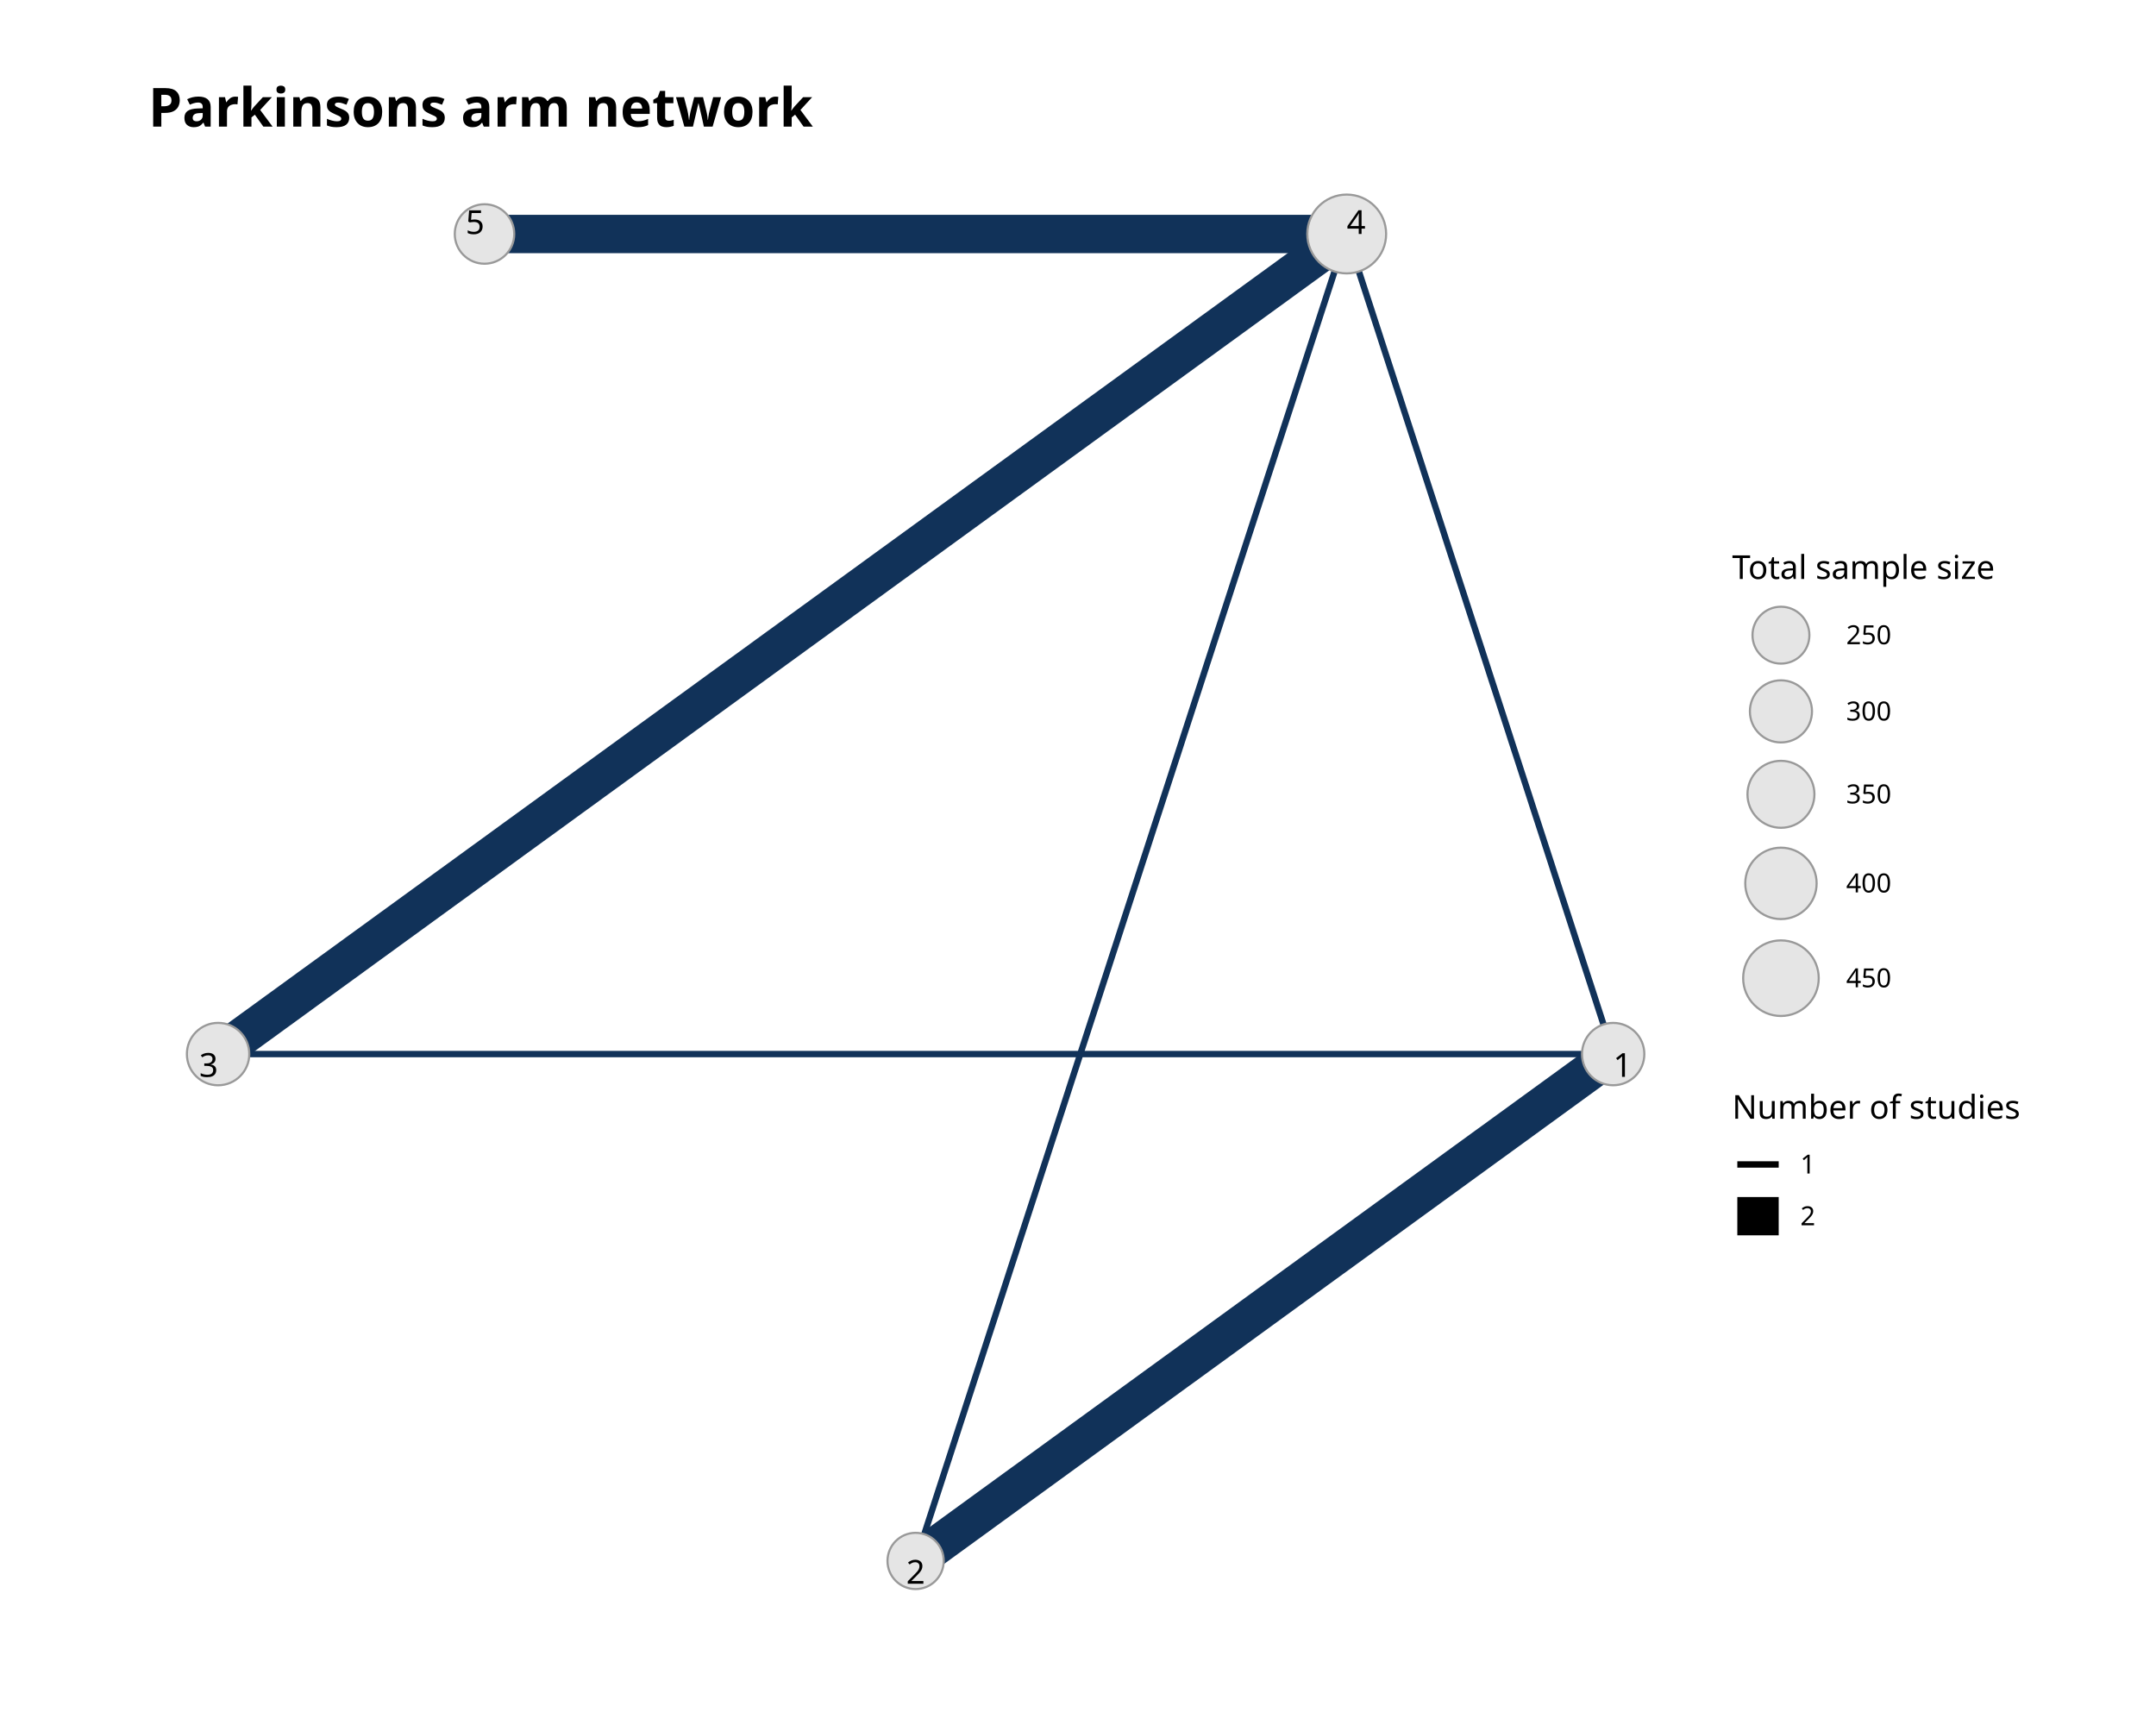
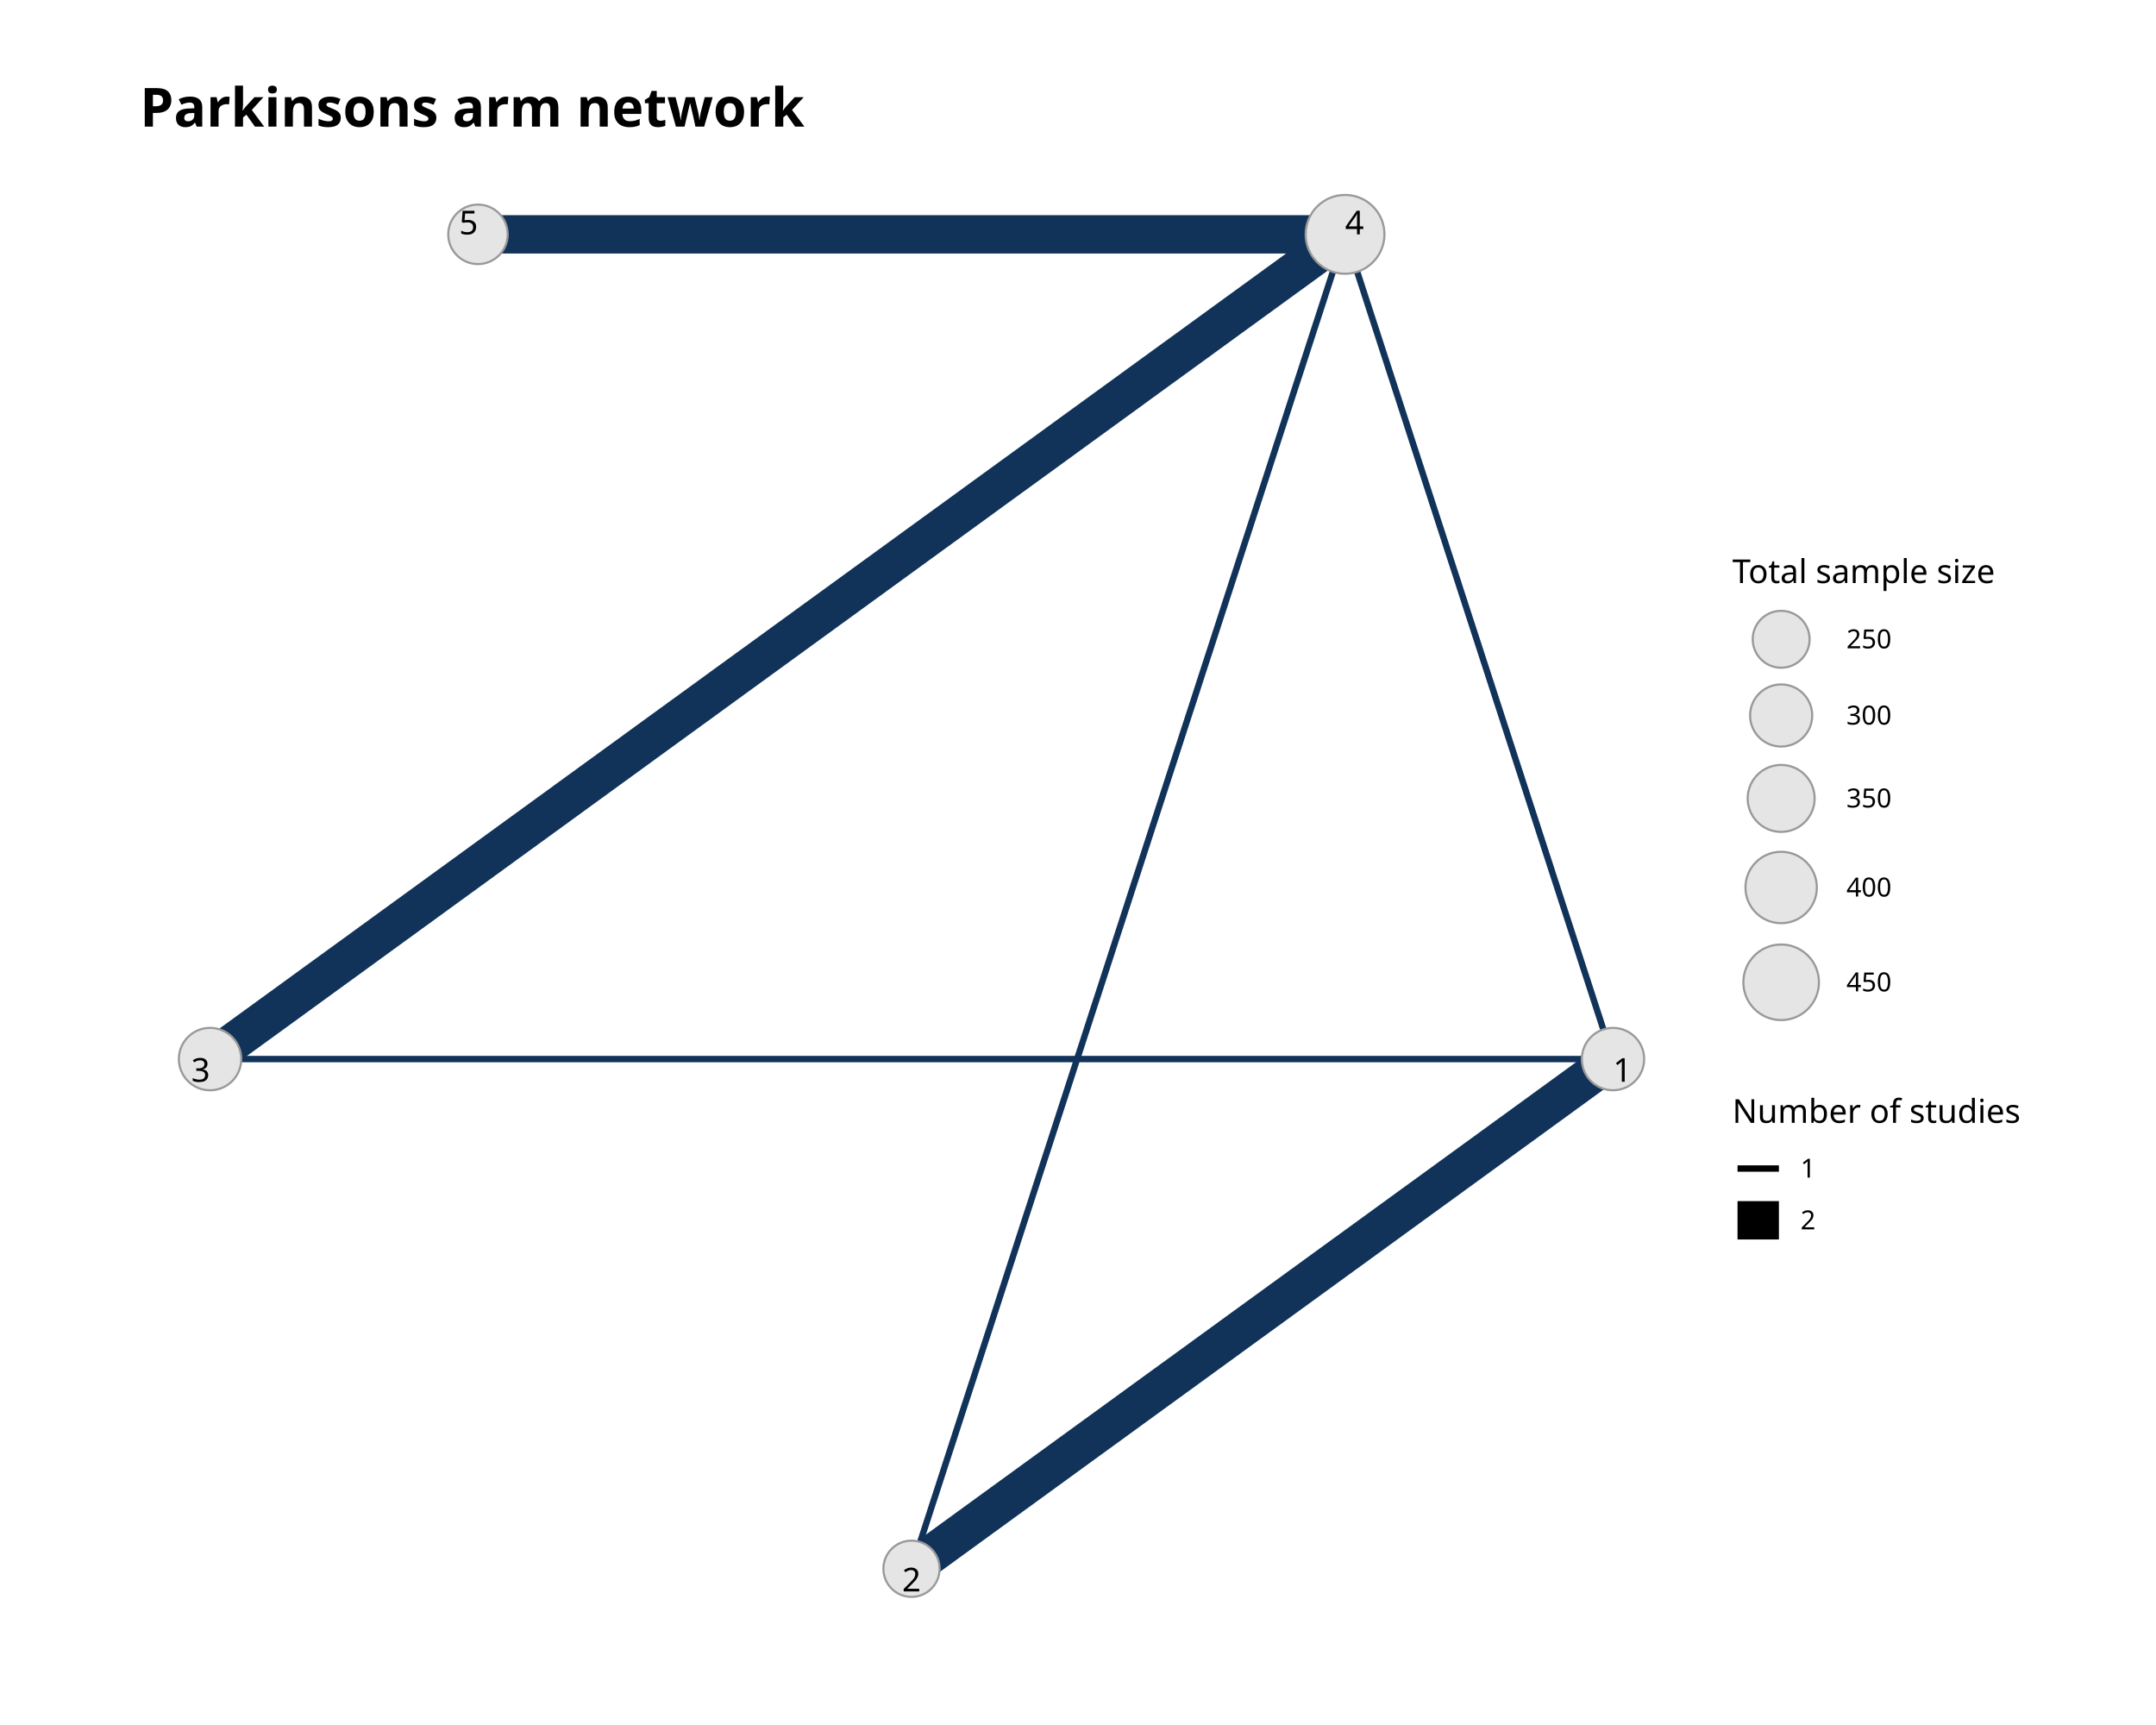
<svg xmlns="http://www.w3.org/2000/svg" class="svglite" data-engine-version="2.0" width="720.00pt" height="576.00pt" viewBox="0 0 720.00 576.00">
  <defs>
    <style type="text/css">
    .svglite line, .svglite polyline, .svglite polygon, .svglite path, .svglite rect, .svglite circle {
      fill: none;
      stroke: #000000;
      stroke-linecap: round;
      stroke-linejoin: round;
      stroke-miterlimit: 10.00;
    }
  </style>
  </defs>
  <rect width="100%" height="100%" style="stroke: none; fill: #FFFFFF;" />
  <defs>
    <clipPath id="cpMC4wMHw3MjAuMDB8MC4wMHw1NzYuMDA=">
      <rect x="0.00" y="0.00" width="720.00" height="576.00" />
    </clipPath>
  </defs>
  <g clip-path="url(#cpMC4wMHw3MjAuMDB8MC4wMHw1NzYuMDA=)">
</g>
  <defs>
-     <clipPath id="cpMTYuOTB8NzAzLjEwfDAuMDB8NTc2LjAw">
-       <rect x="16.90" y="0.00" width="686.19" height="576.00" />
+     <clipPath id="cpMTYuODN8NzAzLjE3fDAuMDB8NTc2LjAw">
+       <rect x="16.83" y="0.00" width="686.33" height="576.00" />
    </clipPath>
  </defs>
-   <g clip-path="url(#cpMTYuOTB8NzAzLjEwfDAuMDB8NTc2LjAw)">
-     <rect x="16.90" y="0.00" width="686.19" height="576.00" style="stroke-width: 1.07; stroke: none; fill: #FFFFFF;" />
+   <g clip-path="url(#cpMTYuODN8NzAzLjE3fDAuMDB8NTc2LjAw)">
+     <rect x="16.83" y="0.00" width="686.33" height="576.00" style="stroke-width: 1.07; stroke: none; fill: #FFFFFF;" />
  </g>
  <g clip-path="url(#cpMC4wMHw3MjAuMDB8MC4wMHw1NzYuMDA=)">
-     <polyline points="449.74,78.13 450.64,80.90 451.54,83.66 452.44,86.43 453.34,89.19 454.23,91.96 455.13,94.73 456.03,97.49 456.93,100.26 457.83,103.02 458.73,105.79 459.63,108.56 460.53,111.32 461.42,114.09 462.32,116.85 463.22,119.62 464.12,122.39 465.02,125.15 465.92,127.92 466.82,130.69 467.72,133.45 468.61,136.22 469.51,138.98 470.41,141.75 471.31,144.52 472.21,147.28 473.11,150.05 474.01,152.81 474.91,155.58 475.80,158.35 476.70,161.11 477.60,163.88 478.50,166.64 479.40,169.41 480.30,172.18 481.20,174.94 482.10,177.71 482.99,180.48 483.89,183.24 484.79,186.01 485.69,188.77 486.59,191.54 487.49,194.31 488.39,197.07 489.29,199.84 490.18,202.60 491.08,205.37 491.98,208.14 492.88,210.90 493.78,213.67 494.68,216.43 495.58,219.20 496.48,221.97 497.37,224.73 498.27,227.50 499.17,230.26 500.07,233.03 500.97,235.80 501.87,238.56 502.77,241.33 503.67,244.10 504.56,246.86 505.46,249.63 506.36,252.39 507.26,255.16 508.16,257.93 509.06,260.69 509.96,263.46 510.86,266.22 511.75,268.99 512.65,271.76 513.55,274.52 514.45,277.29 515.35,280.05 516.25,282.82 517.15,285.59 518.05,288.35 518.94,291.12 519.84,293.89 520.74,296.65 521.64,299.42 522.54,302.18 523.44,304.95 524.34,307.72 525.24,310.48 526.13,313.25 527.03,316.01 527.93,318.78 528.83,321.55 529.73,324.31 530.63,327.08 531.53,329.84 532.43,332.61 533.32,335.38 534.22,338.14 535.12,340.91 536.02,343.67 536.92,346.44 537.82,349.21 538.72,351.97 " style="stroke-width: 2.13; stroke: #113259;" />
-     <polyline points="449.74,78.13 448.29,82.61 446.83,87.08 445.38,91.56 443.92,96.03 442.47,100.51 441.01,104.98 439.56,109.46 438.11,113.93 436.65,118.41 435.20,122.89 433.74,127.36 432.29,131.84 430.84,136.31 429.38,140.79 427.93,145.26 426.47,149.74 425.02,154.22 423.56,158.69 422.11,163.17 420.66,167.64 419.20,172.12 417.75,176.59 416.29,181.07 414.84,185.54 413.38,190.02 411.93,194.50 410.48,198.97 409.02,203.45 407.57,207.92 406.11,212.40 404.66,216.87 403.20,221.35 401.75,225.83 400.30,230.30 398.84,234.78 397.39,239.25 395.93,243.73 394.48,248.20 393.03,252.68 391.57,257.16 390.12,261.63 388.66,266.11 387.21,270.58 385.75,275.06 384.30,279.53 382.85,284.01 381.39,288.48 379.94,292.96 378.48,297.44 377.03,301.91 375.57,306.39 374.12,310.86 372.67,315.34 371.21,319.81 369.76,324.29 368.30,328.77 366.85,333.24 365.40,337.72 363.94,342.19 362.49,346.67 361.03,351.14 359.58,355.62 358.12,360.09 356.67,364.57 355.22,369.05 353.76,373.52 352.31,378.00 350.85,382.47 349.40,386.95 347.94,391.42 346.49,395.90 345.04,400.38 343.58,404.85 342.13,409.33 340.67,413.80 339.22,418.28 337.76,422.75 336.31,427.23 334.86,431.71 333.40,436.18 331.95,440.66 330.49,445.13 329.04,449.61 327.59,454.08 326.13,458.56 324.68,463.03 323.22,467.51 321.77,471.99 320.31,476.46 318.86,480.94 317.41,485.41 315.95,489.89 314.50,494.36 313.04,498.84 311.59,503.32 310.13,507.79 308.68,512.27 307.23,516.74 305.77,521.22 " style="stroke-width: 2.13; stroke: #113259;" />
-     <polyline points="538.72,351.97 536.36,353.68 534.01,355.39 531.66,357.10 529.31,358.81 526.95,360.52 524.60,362.23 522.25,363.94 519.89,365.65 517.54,367.36 515.19,369.07 512.83,370.78 510.48,372.49 508.13,374.20 505.78,375.91 503.42,377.62 501.07,379.33 498.72,381.04 496.36,382.74 494.01,384.45 491.66,386.16 489.30,387.87 486.95,389.58 484.60,391.29 482.25,393.00 479.89,394.71 477.54,396.42 475.19,398.13 472.83,399.84 470.48,401.55 468.13,403.26 465.77,404.97 463.42,406.68 461.07,408.39 458.72,410.10 456.36,411.81 454.01,413.52 451.66,415.23 449.30,416.94 446.95,418.65 444.60,420.35 442.24,422.06 439.89,423.77 437.54,425.48 435.19,427.19 432.83,428.90 430.48,430.61 428.13,432.32 425.77,434.03 423.42,435.74 421.07,437.45 418.72,439.16 416.36,440.87 414.01,442.58 411.66,444.29 409.30,446.00 406.95,447.71 404.60,449.42 402.24,451.13 399.89,452.84 397.54,454.55 395.19,456.26 392.83,457.96 390.48,459.67 388.13,461.38 385.77,463.09 383.42,464.80 381.07,466.51 378.71,468.22 376.36,469.93 374.01,471.64 371.66,473.35 369.30,475.06 366.95,476.77 364.60,478.48 362.24,480.19 359.89,481.90 357.54,483.61 355.18,485.32 352.83,487.03 350.48,488.74 348.13,490.45 345.77,492.16 343.42,493.87 341.07,495.57 338.71,497.28 336.36,498.99 334.01,500.70 331.65,502.41 329.30,504.12 326.95,505.83 324.60,507.54 322.24,509.25 319.89,510.96 317.54,512.67 315.18,514.38 312.83,516.09 310.48,517.80 308.12,519.51 305.77,521.22 " style="stroke-width: 12.80; stroke: #113259;" />
-     <polyline points="449.74,78.13 445.93,80.90 442.13,83.66 438.32,86.43 434.51,89.19 430.70,91.96 426.90,94.73 423.09,97.49 419.28,100.26 415.48,103.02 411.67,105.79 407.86,108.56 404.05,111.32 400.25,114.09 396.44,116.85 392.63,119.62 388.82,122.39 385.02,125.15 381.21,127.92 377.40,130.69 373.60,133.45 369.79,136.22 365.98,138.98 362.17,141.75 358.37,144.52 354.56,147.28 350.75,150.05 346.95,152.81 343.14,155.58 339.33,158.35 335.52,161.11 331.72,163.88 327.91,166.64 324.10,169.41 320.29,172.18 316.49,174.94 312.68,177.71 308.87,180.48 305.07,183.24 301.26,186.01 297.45,188.77 293.64,191.54 289.84,194.31 286.03,197.07 282.22,199.84 278.42,202.60 274.61,205.37 270.80,208.14 266.99,210.90 263.19,213.67 259.38,216.43 255.57,219.20 251.77,221.97 247.96,224.73 244.15,227.50 240.34,230.26 236.54,233.03 232.73,235.80 228.92,238.56 225.11,241.33 221.31,244.10 217.50,246.86 213.69,249.63 209.89,252.39 206.08,255.16 202.27,257.93 198.46,260.69 194.66,263.46 190.85,266.22 187.04,268.99 183.24,271.76 179.43,274.52 175.62,277.29 171.81,280.05 168.01,282.82 164.20,285.59 160.39,288.35 156.59,291.12 152.78,293.89 148.97,296.65 145.16,299.42 141.36,302.18 137.55,304.95 133.74,307.72 129.93,310.48 126.13,313.25 122.32,316.01 118.51,318.78 114.71,321.55 110.90,324.31 107.09,327.08 103.28,329.84 99.48,332.61 95.67,335.38 91.86,338.14 88.06,340.91 84.25,343.67 80.44,346.44 76.63,349.21 72.83,351.97 " style="stroke-width: 12.80; stroke: #113259;" />
-     <polyline points="538.72,351.97 534.01,351.97 529.31,351.97 524.60,351.97 519.89,351.97 515.19,351.97 510.48,351.97 505.78,351.97 501.07,351.97 496.36,351.97 491.66,351.97 486.95,351.97 482.25,351.97 477.54,351.97 472.83,351.97 468.13,351.97 463.42,351.97 458.72,351.97 454.01,351.97 449.30,351.97 444.60,351.97 439.89,351.97 435.19,351.97 430.48,351.97 425.77,351.97 421.07,351.97 416.36,351.97 411.66,351.97 406.95,351.97 402.24,351.97 397.54,351.97 392.83,351.97 388.13,351.97 383.42,351.97 378.71,351.97 374.01,351.97 369.30,351.97 364.60,351.97 359.89,351.97 355.18,351.97 350.48,351.97 345.77,351.97 341.07,351.97 336.36,351.97 331.65,351.97 326.95,351.97 322.24,351.97 317.54,351.97 312.83,351.97 308.12,351.97 303.42,351.97 298.71,351.97 294.01,351.97 289.30,351.97 284.60,351.97 279.89,351.97 275.18,351.97 270.48,351.97 265.77,351.97 261.07,351.97 256.36,351.97 251.65,351.97 246.95,351.97 242.24,351.97 237.54,351.97 232.83,351.97 228.12,351.97 223.42,351.97 218.71,351.97 214.01,351.97 209.30,351.97 204.59,351.97 199.89,351.97 195.18,351.97 190.48,351.97 185.77,351.97 181.06,351.97 176.36,351.97 171.65,351.97 166.95,351.97 162.24,351.97 157.53,351.97 152.83,351.97 148.12,351.97 143.42,351.97 138.71,351.97 134.00,351.97 129.30,351.97 124.59,351.97 119.89,351.97 115.18,351.97 110.47,351.97 105.77,351.97 101.06,351.97 96.36,351.97 91.65,351.97 86.94,351.97 82.24,351.97 77.53,351.97 72.83,351.97 " style="stroke-width: 2.13; stroke: #113259;" />
-     <polyline points="449.74,78.13 446.83,78.13 443.92,78.13 441.01,78.13 438.11,78.13 435.20,78.13 432.29,78.13 429.38,78.13 426.47,78.13 423.56,78.13 420.66,78.13 417.75,78.13 414.84,78.13 411.93,78.13 409.02,78.13 406.11,78.13 403.20,78.13 400.30,78.13 397.39,78.13 394.48,78.13 391.57,78.13 388.66,78.13 385.75,78.13 382.85,78.13 379.94,78.13 377.03,78.13 374.12,78.13 371.21,78.13 368.30,78.13 365.40,78.13 362.49,78.13 359.58,78.13 356.67,78.13 353.76,78.13 350.85,78.13 347.94,78.13 345.04,78.13 342.13,78.13 339.22,78.13 336.31,78.13 333.40,78.13 330.49,78.13 327.59,78.13 324.68,78.13 321.77,78.13 318.86,78.13 315.95,78.13 313.04,78.13 310.13,78.13 307.23,78.13 304.32,78.13 301.41,78.13 298.50,78.13 295.59,78.13 292.68,78.13 289.78,78.13 286.87,78.13 283.96,78.13 281.05,78.13 278.14,78.13 275.23,78.13 272.32,78.13 269.42,78.13 266.51,78.13 263.60,78.13 260.69,78.13 257.78,78.13 254.87,78.13 251.97,78.13 249.06,78.13 246.15,78.13 243.24,78.13 240.33,78.13 237.42,78.13 234.51,78.13 231.61,78.13 228.70,78.13 225.79,78.13 222.88,78.13 219.97,78.13 217.06,78.13 214.16,78.13 211.25,78.13 208.34,78.13 205.43,78.13 202.52,78.13 199.61,78.13 196.71,78.13 193.80,78.13 190.89,78.13 187.98,78.13 185.07,78.13 182.16,78.13 179.25,78.13 176.35,78.13 173.44,78.13 170.53,78.13 167.62,78.13 164.71,78.13 161.80,78.13 " style="stroke-width: 12.80; stroke: #113259;" />
-     <circle cx="449.74" cy="78.13" r="13.16" style="stroke-width: 0.71; stroke: #999999; fill: #E5E5E5;" />
-     <circle cx="538.72" cy="351.97" r="10.41" style="stroke-width: 0.71; stroke: #999999; fill: #E5E5E5;" />
-     <circle cx="305.77" cy="521.22" r="9.39" style="stroke-width: 0.71; stroke: #999999; fill: #E5E5E5;" />
-     <circle cx="72.83" cy="351.97" r="10.42" style="stroke-width: 0.71; stroke: #999999; fill: #E5E5E5;" />
-     <circle cx="161.80" cy="78.13" r="9.93" style="stroke-width: 0.71; stroke: #999999; fill: #E5E5E5;" />
-     <text x="449.74" y="78.13" style="font-size: 11.04px; font-family: sans;" textLength="6.14px" lengthAdjust="spacingAndGlyphs">4</text>
-     <text x="538.72" y="359.57" style="font-size: 11.04px; font-family: sans;" textLength="6.14px" lengthAdjust="spacingAndGlyphs">1</text>
-     <text x="305.77" y="528.82" text-anchor="middle" style="font-size: 11.04px; font-family: sans;" textLength="6.14px" lengthAdjust="spacingAndGlyphs">2</text>
-     <text x="72.83" y="359.57" text-anchor="end" style="font-size: 11.04px; font-family: sans;" textLength="6.14px" lengthAdjust="spacingAndGlyphs">3</text>
-     <text x="161.80" y="78.13" text-anchor="end" style="font-size: 11.04px; font-family: sans;" textLength="6.14px" lengthAdjust="spacingAndGlyphs">5</text>
-     <text x="578.45" y="193.32" style="font-size: 11.00px; font-family: sans;" textLength="85.60px" lengthAdjust="spacingAndGlyphs">Total sample size</text>
-     <circle cx="594.75" cy="212.09" r="9.50" style="stroke-width: 0.71; stroke: #999999; fill: #E5E5E5;" />
-     <circle cx="594.75" cy="237.54" r="10.37" style="stroke-width: 0.71; stroke: #999999; fill: #E5E5E5;" />
-     <circle cx="594.75" cy="265.23" r="11.18" style="stroke-width: 0.71; stroke: #999999; fill: #E5E5E5;" />
-     <circle cx="594.75" cy="294.97" r="11.92" style="stroke-width: 0.71; stroke: #999999; fill: #E5E5E5;" />
-     <circle cx="594.75" cy="326.63" r="12.62" style="stroke-width: 0.71; stroke: #999999; fill: #E5E5E5;" />
-     <text x="616.53" y="215.11" style="font-size: 8.80px; font-family: sans;" textLength="14.68px" lengthAdjust="spacingAndGlyphs">250</text>
-     <text x="616.53" y="240.57" style="font-size: 8.80px; font-family: sans;" textLength="14.68px" lengthAdjust="spacingAndGlyphs">300</text>
-     <text x="616.53" y="268.25" style="font-size: 8.80px; font-family: sans;" textLength="14.68px" lengthAdjust="spacingAndGlyphs">350</text>
-     <text x="616.53" y="297.99" style="font-size: 8.80px; font-family: sans;" textLength="14.68px" lengthAdjust="spacingAndGlyphs">400</text>
-     <text x="616.53" y="329.66" style="font-size: 8.80px; font-family: sans;" textLength="14.68px" lengthAdjust="spacingAndGlyphs">450</text>
-     <text x="578.45" y="373.56" style="font-size: 11.00px; font-family: sans;" textLength="89.28px" lengthAdjust="spacingAndGlyphs">Number of studies</text>
-     <line x1="580.18" y1="388.82" x2="594.00" y2="388.82" style="stroke-width: 2.13; stroke-linecap: butt;" />
-     <line x1="580.18" y1="406.10" x2="594.00" y2="406.10" style="stroke-width: 12.80; stroke-linecap: butt;" />
-     <text x="601.21" y="391.85" style="font-size: 8.80px; font-family: sans;" textLength="4.89px" lengthAdjust="spacingAndGlyphs">1</text>
-     <text x="601.21" y="409.13" style="font-size: 8.80px; font-family: sans;" textLength="4.89px" lengthAdjust="spacingAndGlyphs">2</text>
-     <text x="49.53" y="42.28" style="font-size: 18.00px; font-weight: bold; font-family: sans;" textLength="193.11px" lengthAdjust="spacingAndGlyphs">Parkinsons arm network</text>
+     <polyline points="449.18,78.25 450.08,81.04 450.99,83.82 451.89,86.60 452.79,89.38 453.70,92.16 454.60,94.94 455.51,97.73 456.41,100.51 457.31,103.29 458.22,106.07 459.12,108.85 460.03,111.63 460.93,114.42 461.83,117.20 462.74,119.98 463.64,122.76 464.54,125.54 465.45,128.32 466.35,131.11 467.26,133.89 468.16,136.67 469.06,139.45 469.97,142.23 470.87,145.01 471.77,147.80 472.68,150.58 473.58,153.36 474.49,156.14 475.39,158.92 476.29,161.70 477.20,164.48 478.10,167.27 479.01,170.05 479.91,172.83 480.81,175.61 481.72,178.39 482.62,181.17 483.52,183.96 484.43,186.74 485.33,189.52 486.24,192.30 487.14,195.08 488.04,197.86 488.95,200.65 489.85,203.43 490.75,206.21 491.66,208.99 492.56,211.77 493.47,214.55 494.37,217.34 495.27,220.12 496.18,222.90 497.08,225.68 497.99,228.46 498.89,231.24 499.79,234.03 500.70,236.81 501.60,239.59 502.50,242.37 503.41,245.15 504.31,247.93 505.22,250.72 506.12,253.50 507.02,256.28 507.93,259.06 508.83,261.84 509.73,264.62 510.64,267.41 511.54,270.19 512.45,272.97 513.35,275.75 514.25,278.53 515.16,281.31 516.06,284.10 516.97,286.88 517.87,289.66 518.77,292.44 519.68,295.22 520.58,298.00 521.48,300.79 522.39,303.57 523.29,306.35 524.20,309.13 525.10,311.91 526.00,314.69 526.91,317.48 527.81,320.26 528.71,323.04 529.62,325.82 530.52,328.60 531.43,331.38 532.33,334.17 533.23,336.95 534.14,339.73 535.04,342.51 535.95,345.29 536.85,348.07 537.75,350.86 538.66,353.64 " style="stroke-width: 2.13; stroke: #113259;" />
+     <polyline points="449.18,78.25 447.72,82.75 446.25,87.26 444.79,91.76 443.33,96.26 441.87,100.76 440.41,105.26 438.94,109.76 437.48,114.26 436.02,118.76 434.56,123.26 433.09,127.76 431.63,132.26 430.17,136.76 428.71,141.27 427.24,145.77 425.78,150.27 424.32,154.77 422.86,159.27 421.39,163.77 419.93,168.27 418.47,172.77 417.01,177.27 415.54,181.77 414.08,186.27 412.62,190.77 411.16,195.27 409.69,199.78 408.23,204.28 406.77,208.78 405.31,213.28 403.85,217.78 402.38,222.28 400.92,226.78 399.46,231.28 398.00,235.78 396.53,240.28 395.07,244.78 393.61,249.28 392.15,253.79 390.68,258.29 389.22,262.79 387.76,267.29 386.30,271.79 384.83,276.29 383.37,280.79 381.91,285.29 380.45,289.79 378.98,294.29 377.52,298.79 376.06,303.29 374.60,307.79 373.13,312.30 371.67,316.80 370.21,321.30 368.75,325.80 367.29,330.30 365.82,334.80 364.36,339.30 362.90,343.80 361.44,348.30 359.97,352.80 358.51,357.30 357.05,361.80 355.59,366.31 354.12,370.81 352.66,375.31 351.20,379.81 349.74,384.31 348.27,388.81 346.81,393.31 345.35,397.81 343.89,402.31 342.42,406.81 340.96,411.31 339.50,415.81 338.04,420.31 336.57,424.82 335.11,429.32 333.65,433.82 332.19,438.32 330.73,442.82 329.26,447.32 327.80,451.82 326.34,456.32 324.88,460.82 323.41,465.32 321.95,469.82 320.49,474.32 319.03,478.83 317.56,483.33 316.10,487.83 314.64,492.33 313.18,496.83 311.71,501.33 310.25,505.83 308.79,510.33 307.33,514.83 305.86,519.33 304.40,523.83 " style="stroke-width: 2.13; stroke: #113259;" />
+     <polyline points="538.66,353.64 536.29,355.36 533.92,357.08 531.56,358.79 529.19,360.51 526.83,362.23 524.46,363.95 522.09,365.67 519.73,367.39 517.36,369.11 514.99,370.83 512.63,372.55 510.26,374.27 507.90,375.99 505.53,377.71 503.16,379.42 500.80,381.14 498.43,382.86 496.07,384.58 493.70,386.30 491.33,388.02 488.97,389.74 486.60,391.46 484.23,393.18 481.87,394.90 479.50,396.62 477.14,398.33 474.77,400.05 472.40,401.77 470.04,403.49 467.67,405.21 465.30,406.93 462.94,408.65 460.57,410.37 458.21,412.09 455.84,413.81 453.47,415.53 451.11,417.25 448.74,418.96 446.37,420.68 444.01,422.40 441.64,424.12 439.28,425.84 436.91,427.56 434.54,429.28 432.18,431.00 429.81,432.72 427.44,434.44 425.08,436.16 422.71,437.88 420.35,439.59 417.98,441.31 415.61,443.03 413.25,444.75 410.88,446.47 408.52,448.19 406.15,449.91 403.78,451.63 401.42,453.35 399.05,455.07 396.68,456.79 394.32,458.51 391.95,460.22 389.59,461.94 387.22,463.66 384.85,465.38 382.49,467.10 380.12,468.82 377.75,470.54 375.39,472.26 373.02,473.98 370.66,475.70 368.29,477.42 365.92,479.14 363.56,480.85 361.19,482.57 358.82,484.29 356.46,486.01 354.09,487.73 351.73,489.45 349.36,491.17 346.99,492.89 344.63,494.61 342.26,496.33 339.90,498.05 337.53,499.76 335.16,501.48 332.80,503.20 330.43,504.92 328.06,506.64 325.70,508.36 323.33,510.08 320.97,511.80 318.60,513.52 316.23,515.24 313.87,516.96 311.50,518.68 309.13,520.39 306.77,522.11 304.40,523.83 " style="stroke-width: 12.80; stroke: #113259;" />
+     <polyline points="449.18,78.25 445.35,81.04 441.52,83.82 437.69,86.60 433.87,89.38 430.04,92.16 426.21,94.94 422.38,97.73 418.55,100.51 414.72,103.29 410.89,106.07 407.06,108.85 403.24,111.63 399.41,114.42 395.58,117.20 391.75,119.98 387.92,122.76 384.09,125.54 380.26,128.32 376.44,131.11 372.61,133.89 368.78,136.67 364.95,139.45 361.12,142.23 357.29,145.01 353.46,147.80 349.64,150.58 345.81,153.36 341.98,156.14 338.15,158.92 334.32,161.70 330.49,164.48 326.66,167.27 322.84,170.05 319.01,172.83 315.18,175.61 311.35,178.39 307.52,181.17 303.69,183.96 299.86,186.74 296.04,189.52 292.21,192.30 288.38,195.08 284.55,197.86 280.72,200.65 276.89,203.43 273.06,206.21 269.23,208.99 265.41,211.77 261.58,214.55 257.75,217.34 253.92,220.12 250.09,222.90 246.26,225.68 242.43,228.46 238.61,231.24 234.78,234.03 230.95,236.81 227.12,239.59 223.29,242.37 219.46,245.15 215.63,247.93 211.81,250.72 207.98,253.50 204.15,256.28 200.32,259.06 196.49,261.84 192.66,264.62 188.83,267.41 185.01,270.19 181.18,272.97 177.35,275.75 173.52,278.53 169.69,281.31 165.86,284.10 162.03,286.88 158.21,289.66 154.38,292.44 150.55,295.22 146.72,298.00 142.89,300.79 139.06,303.57 135.23,306.35 131.40,309.13 127.58,311.91 123.75,314.69 119.92,317.48 116.09,320.26 112.26,323.04 108.43,325.82 104.60,328.60 100.78,331.38 96.95,334.17 93.12,336.95 89.29,339.73 85.46,342.51 81.63,345.29 77.80,348.07 73.98,350.86 70.15,353.64 " style="stroke-width: 12.80; stroke: #113259;" />
+     <polyline points="538.66,353.64 533.92,353.64 529.19,353.64 524.46,353.64 519.73,353.64 514.99,353.64 510.26,353.64 505.53,353.64 500.80,353.64 496.07,353.64 491.33,353.64 486.60,353.64 481.87,353.64 477.14,353.64 472.40,353.64 467.67,353.64 462.94,353.64 458.21,353.64 453.47,353.64 448.74,353.64 444.01,353.64 439.28,353.64 434.54,353.64 429.81,353.64 425.08,353.64 420.35,353.64 415.61,353.64 410.88,353.64 406.15,353.64 401.42,353.64 396.68,353.64 391.95,353.64 387.22,353.64 382.49,353.64 377.75,353.64 373.02,353.64 368.29,353.64 363.56,353.64 358.82,353.64 354.09,353.64 349.36,353.64 344.63,353.64 339.90,353.64 335.16,353.64 330.43,353.64 325.70,353.64 320.97,353.64 316.23,353.64 311.50,353.64 306.77,353.64 302.04,353.64 297.30,353.64 292.57,353.64 287.84,353.64 283.11,353.64 278.37,353.64 273.64,353.64 268.91,353.64 264.18,353.64 259.44,353.64 254.71,353.64 249.98,353.64 245.25,353.64 240.51,353.64 235.78,353.64 231.05,353.64 226.32,353.64 221.58,353.64 216.85,353.64 212.12,353.64 207.39,353.64 202.65,353.64 197.92,353.64 193.19,353.64 188.46,353.64 183.73,353.64 178.99,353.64 174.26,353.64 169.53,353.64 164.80,353.64 160.06,353.64 155.33,353.64 150.60,353.64 145.87,353.64 141.13,353.64 136.40,353.64 131.67,353.64 126.94,353.64 122.20,353.64 117.47,353.64 112.74,353.64 108.01,353.64 103.27,353.64 98.54,353.64 93.81,353.64 89.08,353.64 84.34,353.64 79.61,353.64 74.88,353.64 70.15,353.64 " style="stroke-width: 2.13; stroke: #113259;" />
+     <polyline points="449.18,78.25 446.25,78.25 443.33,78.25 440.41,78.25 437.48,78.25 434.56,78.25 431.63,78.25 428.71,78.25 425.78,78.25 422.86,78.25 419.93,78.25 417.01,78.25 414.08,78.25 411.16,78.25 408.23,78.25 405.31,78.25 402.38,78.25 399.46,78.25 396.53,78.25 393.61,78.25 390.68,78.25 387.76,78.25 384.83,78.25 381.91,78.25 378.98,78.25 376.06,78.25 373.13,78.25 370.21,78.25 367.29,78.25 364.36,78.25 361.44,78.25 358.51,78.25 355.59,78.25 352.66,78.25 349.74,78.25 346.81,78.25 343.89,78.25 340.96,78.25 338.04,78.25 335.11,78.25 332.19,78.25 329.26,78.25 326.34,78.25 323.41,78.25 320.49,78.25 317.56,78.25 314.64,78.25 311.71,78.25 308.79,78.25 305.86,78.25 302.94,78.25 300.01,78.25 297.09,78.25 294.17,78.25 291.24,78.25 288.32,78.25 285.39,78.25 282.47,78.25 279.54,78.25 276.62,78.25 273.69,78.25 270.77,78.25 267.84,78.25 264.92,78.25 261.99,78.25 259.07,78.25 256.14,78.25 253.22,78.25 250.29,78.25 247.37,78.25 244.44,78.25 241.52,78.25 238.59,78.25 235.67,78.25 232.74,78.25 229.82,78.25 226.89,78.25 223.97,78.25 221.05,78.25 218.12,78.25 215.20,78.25 212.27,78.25 209.35,78.25 206.42,78.25 203.50,78.25 200.57,78.25 197.65,78.25 194.72,78.25 191.80,78.25 188.87,78.25 185.95,78.25 183.02,78.25 180.10,78.25 177.17,78.25 174.25,78.25 171.32,78.25 168.40,78.25 165.47,78.25 162.55,78.25 159.62,78.25 " style="stroke-width: 12.80; stroke: #113259;" />
+     <circle cx="449.18" cy="78.25" r="13.16" style="stroke-width: 0.71; stroke: #999999; fill: #E5E5E5;" />
+     <circle cx="538.66" cy="353.64" r="10.41" style="stroke-width: 0.71; stroke: #999999; fill: #E5E5E5;" />
+     <circle cx="304.40" cy="523.83" r="9.39" style="stroke-width: 0.71; stroke: #999999; fill: #E5E5E5;" />
+     <circle cx="70.15" cy="353.64" r="10.42" style="stroke-width: 0.71; stroke: #999999; fill: #E5E5E5;" />
+     <circle cx="159.62" cy="78.25" r="9.93" style="stroke-width: 0.71; stroke: #999999; fill: #E5E5E5;" />
+     <text x="449.18" y="78.25" style="font-size: 11.00px; font-family: sans;" textLength="6.12px" lengthAdjust="spacingAndGlyphs">4</text>
+     <text x="538.66" y="361.21" style="font-size: 11.00px; font-family: sans;" textLength="6.12px" lengthAdjust="spacingAndGlyphs">1</text>
+     <text x="304.40" y="531.40" text-anchor="middle" style="font-size: 11.00px; font-family: sans;" textLength="6.12px" lengthAdjust="spacingAndGlyphs">2</text>
+     <text x="70.15" y="361.21" text-anchor="end" style="font-size: 11.00px; font-family: sans;" textLength="6.12px" lengthAdjust="spacingAndGlyphs">3</text>
+     <text x="159.62" y="78.25" text-anchor="end" style="font-size: 11.00px; font-family: sans;" textLength="6.12px" lengthAdjust="spacingAndGlyphs">5</text>
+     <text x="578.52" y="194.69" style="font-size: 11.00px; font-family: sans;" textLength="85.60px" lengthAdjust="spacingAndGlyphs">Total sample size</text>
+     <circle cx="594.82" cy="213.46" r="9.50" style="stroke-width: 0.71; stroke: #999999; fill: #E5E5E5;" />
+     <circle cx="594.82" cy="238.91" r="10.37" style="stroke-width: 0.71; stroke: #999999; fill: #E5E5E5;" />
+     <circle cx="594.82" cy="266.60" r="11.18" style="stroke-width: 0.71; stroke: #999999; fill: #E5E5E5;" />
+     <circle cx="594.82" cy="296.34" r="11.92" style="stroke-width: 0.71; stroke: #999999; fill: #E5E5E5;" />
+     <circle cx="594.82" cy="328.00" r="12.62" style="stroke-width: 0.71; stroke: #999999; fill: #E5E5E5;" />
+     <text x="616.60" y="216.48" style="font-size: 8.80px; font-family: sans;" textLength="14.68px" lengthAdjust="spacingAndGlyphs">250</text>
+     <text x="616.60" y="241.94" style="font-size: 8.80px; font-family: sans;" textLength="14.68px" lengthAdjust="spacingAndGlyphs">300</text>
+     <text x="616.60" y="269.62" style="font-size: 8.80px; font-family: sans;" textLength="14.68px" lengthAdjust="spacingAndGlyphs">350</text>
+     <text x="616.60" y="299.36" style="font-size: 8.80px; font-family: sans;" textLength="14.68px" lengthAdjust="spacingAndGlyphs">400</text>
+     <text x="616.60" y="331.03" style="font-size: 8.80px; font-family: sans;" textLength="14.68px" lengthAdjust="spacingAndGlyphs">450</text>
+     <text x="578.52" y="374.93" style="font-size: 11.00px; font-family: sans;" textLength="89.28px" lengthAdjust="spacingAndGlyphs">Number of studies</text>
+     <line x1="580.25" y1="390.19" x2="594.07" y2="390.19" style="stroke-width: 2.13; stroke-linecap: butt;" />
+     <line x1="580.25" y1="407.47" x2="594.07" y2="407.47" style="stroke-width: 12.80; stroke-linecap: butt;" />
+     <text x="601.28" y="393.22" style="font-size: 8.80px; font-family: sans;" textLength="4.89px" lengthAdjust="spacingAndGlyphs">1</text>
+     <text x="601.28" y="410.50" style="font-size: 8.80px; font-family: sans;" textLength="4.89px" lengthAdjust="spacingAndGlyphs">2</text>
+     <text x="46.72" y="42.28" style="font-size: 18.00px; font-weight: bold; font-family: sans;" textLength="193.11px" lengthAdjust="spacingAndGlyphs">Parkinsons arm network</text>
  </g>
</svg>
